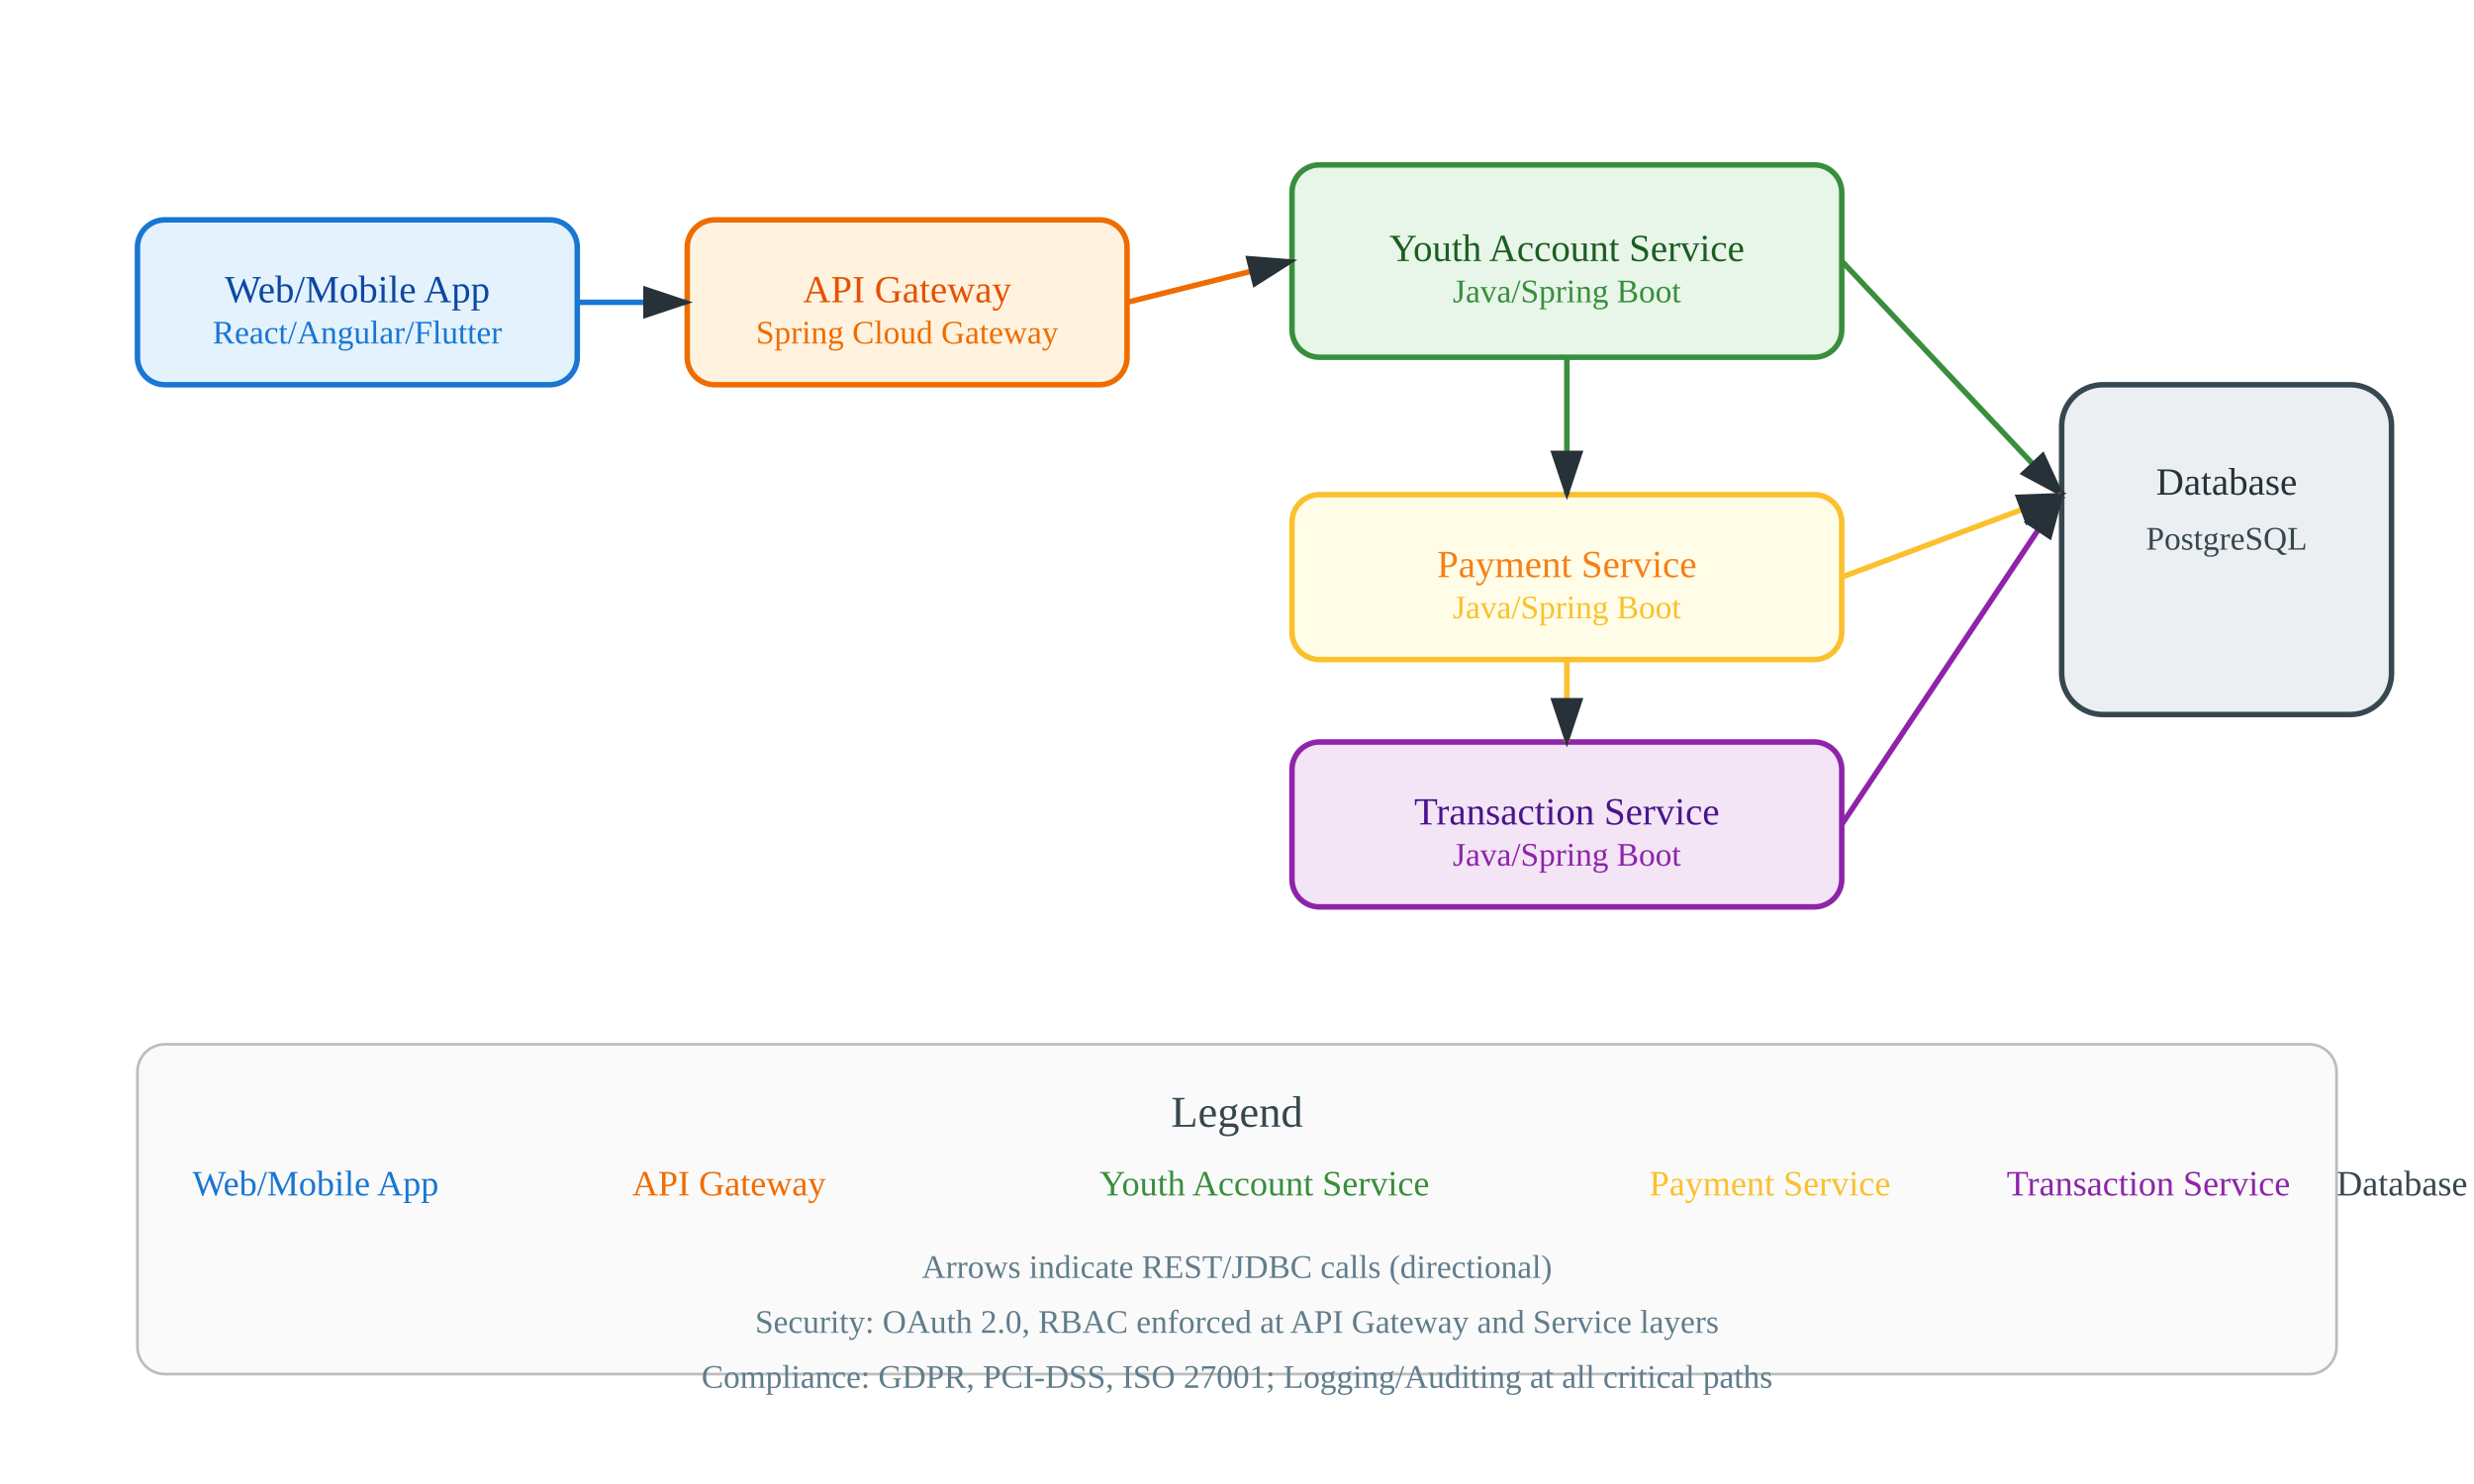
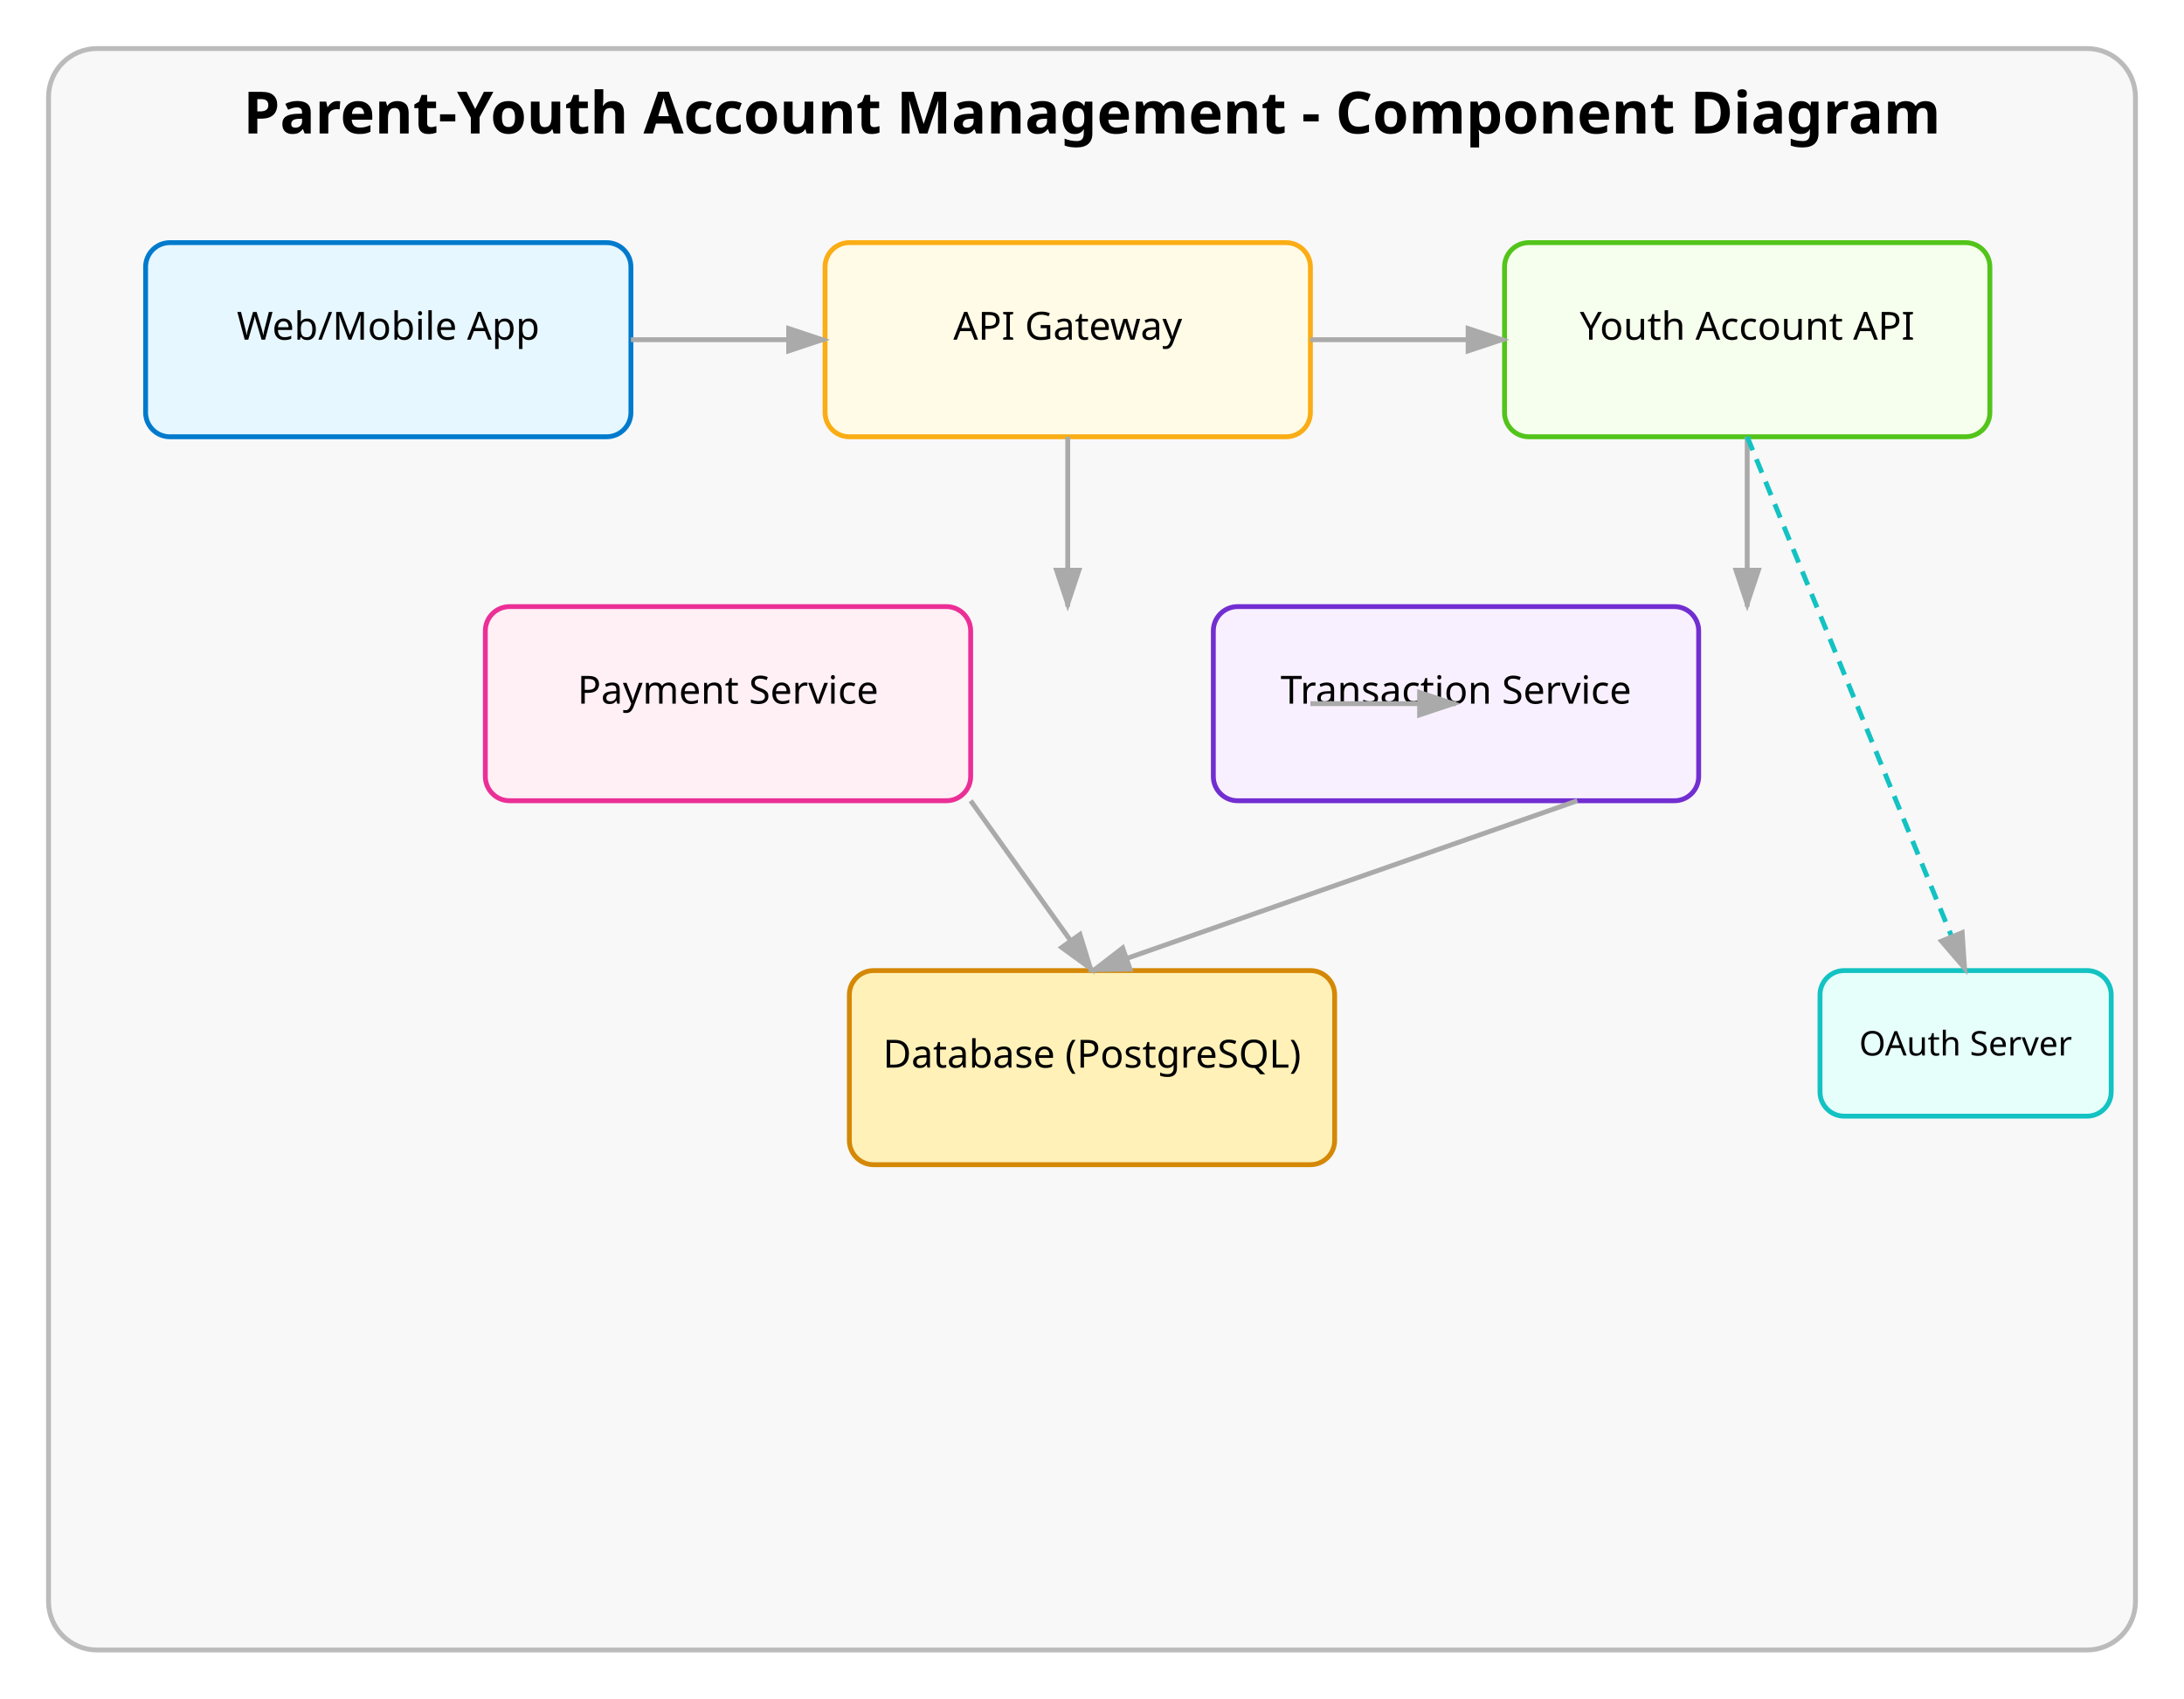
- <svg xmlns="http://www.w3.org/2000/svg" width="900" height="540" viewBox="0 0 900 540">
-   <rect x="50" y="80" width="160" height="60" rx="10" fill="#e3f2fd" stroke="#1976d2" stroke-width="2" />
-   <text x="130" y="110" font-size="14" text-anchor="middle" fill="#0d47a1">Web/Mobile App</text>
-   <text x="130" y="125" font-size="12" text-anchor="middle" fill="#1976d2">React/Angular/Flutter</text>
-   <rect x="250" y="80" width="160" height="60" rx="10" fill="#fff3e0" stroke="#ef6c00" stroke-width="2" />
-   <text x="330" y="110" font-size="14" text-anchor="middle" fill="#e65100">API Gateway</text>
-   <text x="330" y="125" font-size="12" text-anchor="middle" fill="#ef6c00">Spring Cloud Gateway</text>
-   <rect x="470" y="60" width="200" height="70" rx="10" fill="#e8f5e9" stroke="#388e3c" stroke-width="2" />
-   <text x="570" y="95" font-size="14" text-anchor="middle" fill="#1b5e20">Youth Account Service</text>
-   <text x="570" y="110" font-size="12" text-anchor="middle" fill="#388e3c">Java/Spring Boot</text>
-   <rect x="470" y="180" width="200" height="60" rx="10" fill="#fffde7" stroke="#fbc02d" stroke-width="2" />
-   <text x="570" y="210" font-size="14" text-anchor="middle" fill="#f57f17">Payment Service</text>
-   <text x="570" y="225" font-size="12" text-anchor="middle" fill="#fbc02d">Java/Spring Boot</text>
-   <rect x="470" y="270" width="200" height="60" rx="10" fill="#f3e5f5" stroke="#8e24aa" stroke-width="2" />
-   <text x="570" y="300" font-size="14" text-anchor="middle" fill="#4a148c">Transaction Service</text>
-   <text x="570" y="315" font-size="12" text-anchor="middle" fill="#8e24aa">Java/Spring Boot</text>
-   <rect x="750" y="140" width="120" height="120" rx="15" fill="#eceff1" stroke="#37474f" stroke-width="2" />
-   <text x="810" y="180" font-size="14" text-anchor="middle" fill="#263238">Database</text>
-   <text x="810" y="200" font-size="12" text-anchor="middle" fill="#37474f">PostgreSQL</text>
-   <line x1="210" y1="110" x2="250" y2="110" stroke="#1976d2" stroke-width="2" marker-end="url(#arrow)" />
-   <line x1="410" y1="110" x2="470" y2="95" stroke="#ef6c00" stroke-width="2" marker-end="url(#arrow)" />
-   <line x1="670" y1="95" x2="750" y2="180" stroke="#388e3c" stroke-width="2" marker-end="url(#arrow)" />
-   <line x1="670" y1="210" x2="750" y2="180" stroke="#fbc02d" stroke-width="2" marker-end="url(#arrow)" />
-   <line x1="670" y1="300" x2="750" y2="180" stroke="#8e24aa" stroke-width="2" marker-end="url(#arrow)" />
-   <line x1="570" y1="130" x2="570" y2="180" stroke="#388e3c" stroke-width="2" marker-end="url(#arrow)" />
-   <line x1="570" y1="240" x2="570" y2="270" stroke="#fbc02d" stroke-width="2" marker-end="url(#arrow)" />
-   <defs>
-     <marker id="arrow" markerWidth="10" markerHeight="10" refX="8" refY="3" orient="auto" markerUnits="strokeWidth">
-       <path d="M0,0 L0,6 L9,3 z" fill="#263238" />
-     </marker>
-   </defs>
-   <rect x="50" y="380" width="800" height="120" fill="#fafafa" stroke="#bdbdbd" stroke-width="1" rx="10" />
-   <text x="450" y="410" font-size="16" text-anchor="middle" fill="#37474f">Legend</text>
-   <text x="70" y="435" font-size="13" fill="#1976d2">Web/Mobile App</text>
-   <text x="230" y="435" font-size="13" fill="#ef6c00">API Gateway</text>
-   <text x="400" y="435" font-size="13" fill="#388e3c">Youth Account Service</text>
-   <text x="600" y="435" font-size="13" fill="#fbc02d">Payment Service</text>
-   <text x="730" y="435" font-size="13" fill="#8e24aa">Transaction Service</text>
-   <text x="850" y="435" font-size="13" fill="#37474f">Database</text>
-   <text x="450" y="465" font-size="12" text-anchor="middle" fill="#607d8b">Arrows indicate REST/JDBC calls (directional)</text>
-   <text x="450" y="485" font-size="12" text-anchor="middle" fill="#607d8b">Security: OAuth 2.0, RBAC enforced at API Gateway and Service layers</text>
-   <text x="450" y="505" font-size="12" text-anchor="middle" fill="#607d8b">Compliance: GDPR, PCI-DSS, ISO 27001; Logging/Auditing at all critical paths</text>
+ <svg xmlns="http://www.w3.org/2000/svg" width="900" height="700" viewBox="0 0 900 700">
+   <g>
+     <rect x="20" y="20" width="860" height="660" fill="#f8f8f8" stroke="#bbb" stroke-width="2" rx="20" />
+     <text x="450" y="55" font-size="24" font-family="Verdana" text-anchor="middle" font-weight="bold">Parent-Youth Account Management - Component Diagram</text>
+     <rect x="60" y="100" width="200" height="80" fill="#e6f7ff" stroke="#007acc" stroke-width="2" rx="10" />
+     <text x="160" y="140" font-size="16" font-family="Verdana" text-anchor="middle">Web/Mobile App</text>
+     <rect x="340" y="100" width="200" height="80" fill="#fffbe6" stroke="#faad14" stroke-width="2" rx="10" />
+     <text x="440" y="140" font-size="16" font-family="Verdana" text-anchor="middle">API Gateway</text>
+     <rect x="620" y="100" width="200" height="80" fill="#f6ffed" stroke="#52c41a" stroke-width="2" rx="10" />
+     <text x="720" y="140" font-size="16" font-family="Verdana" text-anchor="middle">Youth Account API</text>
+     <rect x="200" y="250" width="200" height="80" fill="#fff0f6" stroke="#eb2f96" stroke-width="2" rx="10" />
+     <text x="300" y="290" font-size="16" font-family="Verdana" text-anchor="middle">Payment Service</text>
+     <rect x="500" y="250" width="200" height="80" fill="#f9f0ff" stroke="#722ed1" stroke-width="2" rx="10" />
+     <text x="600" y="290" font-size="16" font-family="Verdana" text-anchor="middle">Transaction Service</text>
+     <rect x="350" y="400" width="200" height="80" fill="#fff1b8" stroke="#d48806" stroke-width="2" rx="10" />
+     <text x="450" y="440" font-size="16" font-family="Verdana" text-anchor="middle">Database (PostgreSQL)</text>
+     <rect x="750" y="400" width="120" height="60" fill="#e6fffb" stroke="#13c2c2" stroke-width="2" rx="10" />
+     <text x="810" y="435" font-size="14" font-family="Verdana" text-anchor="middle">OAuth Server</text>
+     <line x1="260" y1="140" x2="340" y2="140" stroke="#aaa" stroke-width="2" marker-end="url(#arrow)" />
+     <line x1="540" y1="140" x2="620" y2="140" stroke="#aaa" stroke-width="2" marker-end="url(#arrow)" />
+     <line x1="720" y1="180" x2="720" y2="250" stroke="#aaa" stroke-width="2" marker-end="url(#arrow)" />
+     <line x1="440" y1="180" x2="440" y2="250" stroke="#aaa" stroke-width="2" marker-end="url(#arrow)" />
+     <line x1="540" y1="290" x2="600" y2="290" stroke="#aaa" stroke-width="2" marker-end="url(#arrow)" />
+     <line x1="400" y1="330" x2="450" y2="400" stroke="#aaa" stroke-width="2" marker-end="url(#arrow)" />
+     <line x1="650" y1="330" x2="450" y2="400" stroke="#aaa" stroke-width="2" marker-end="url(#arrow)" />
+     <line x1="720" y1="180" x2="810" y2="400" stroke="#13c2c2" stroke-width="2" stroke-dasharray="6,4" marker-end="url(#arrow)" />
+     <defs>
+       <marker id="arrow" markerWidth="10" markerHeight="10" refX="8" refY="3" orient="auto" markerUnits="strokeWidth">
+         <path d="M0,0 L0,6 L9,3 z" fill="#aaa" />
+       </marker>
+     </defs>
+   </g>
</svg>
